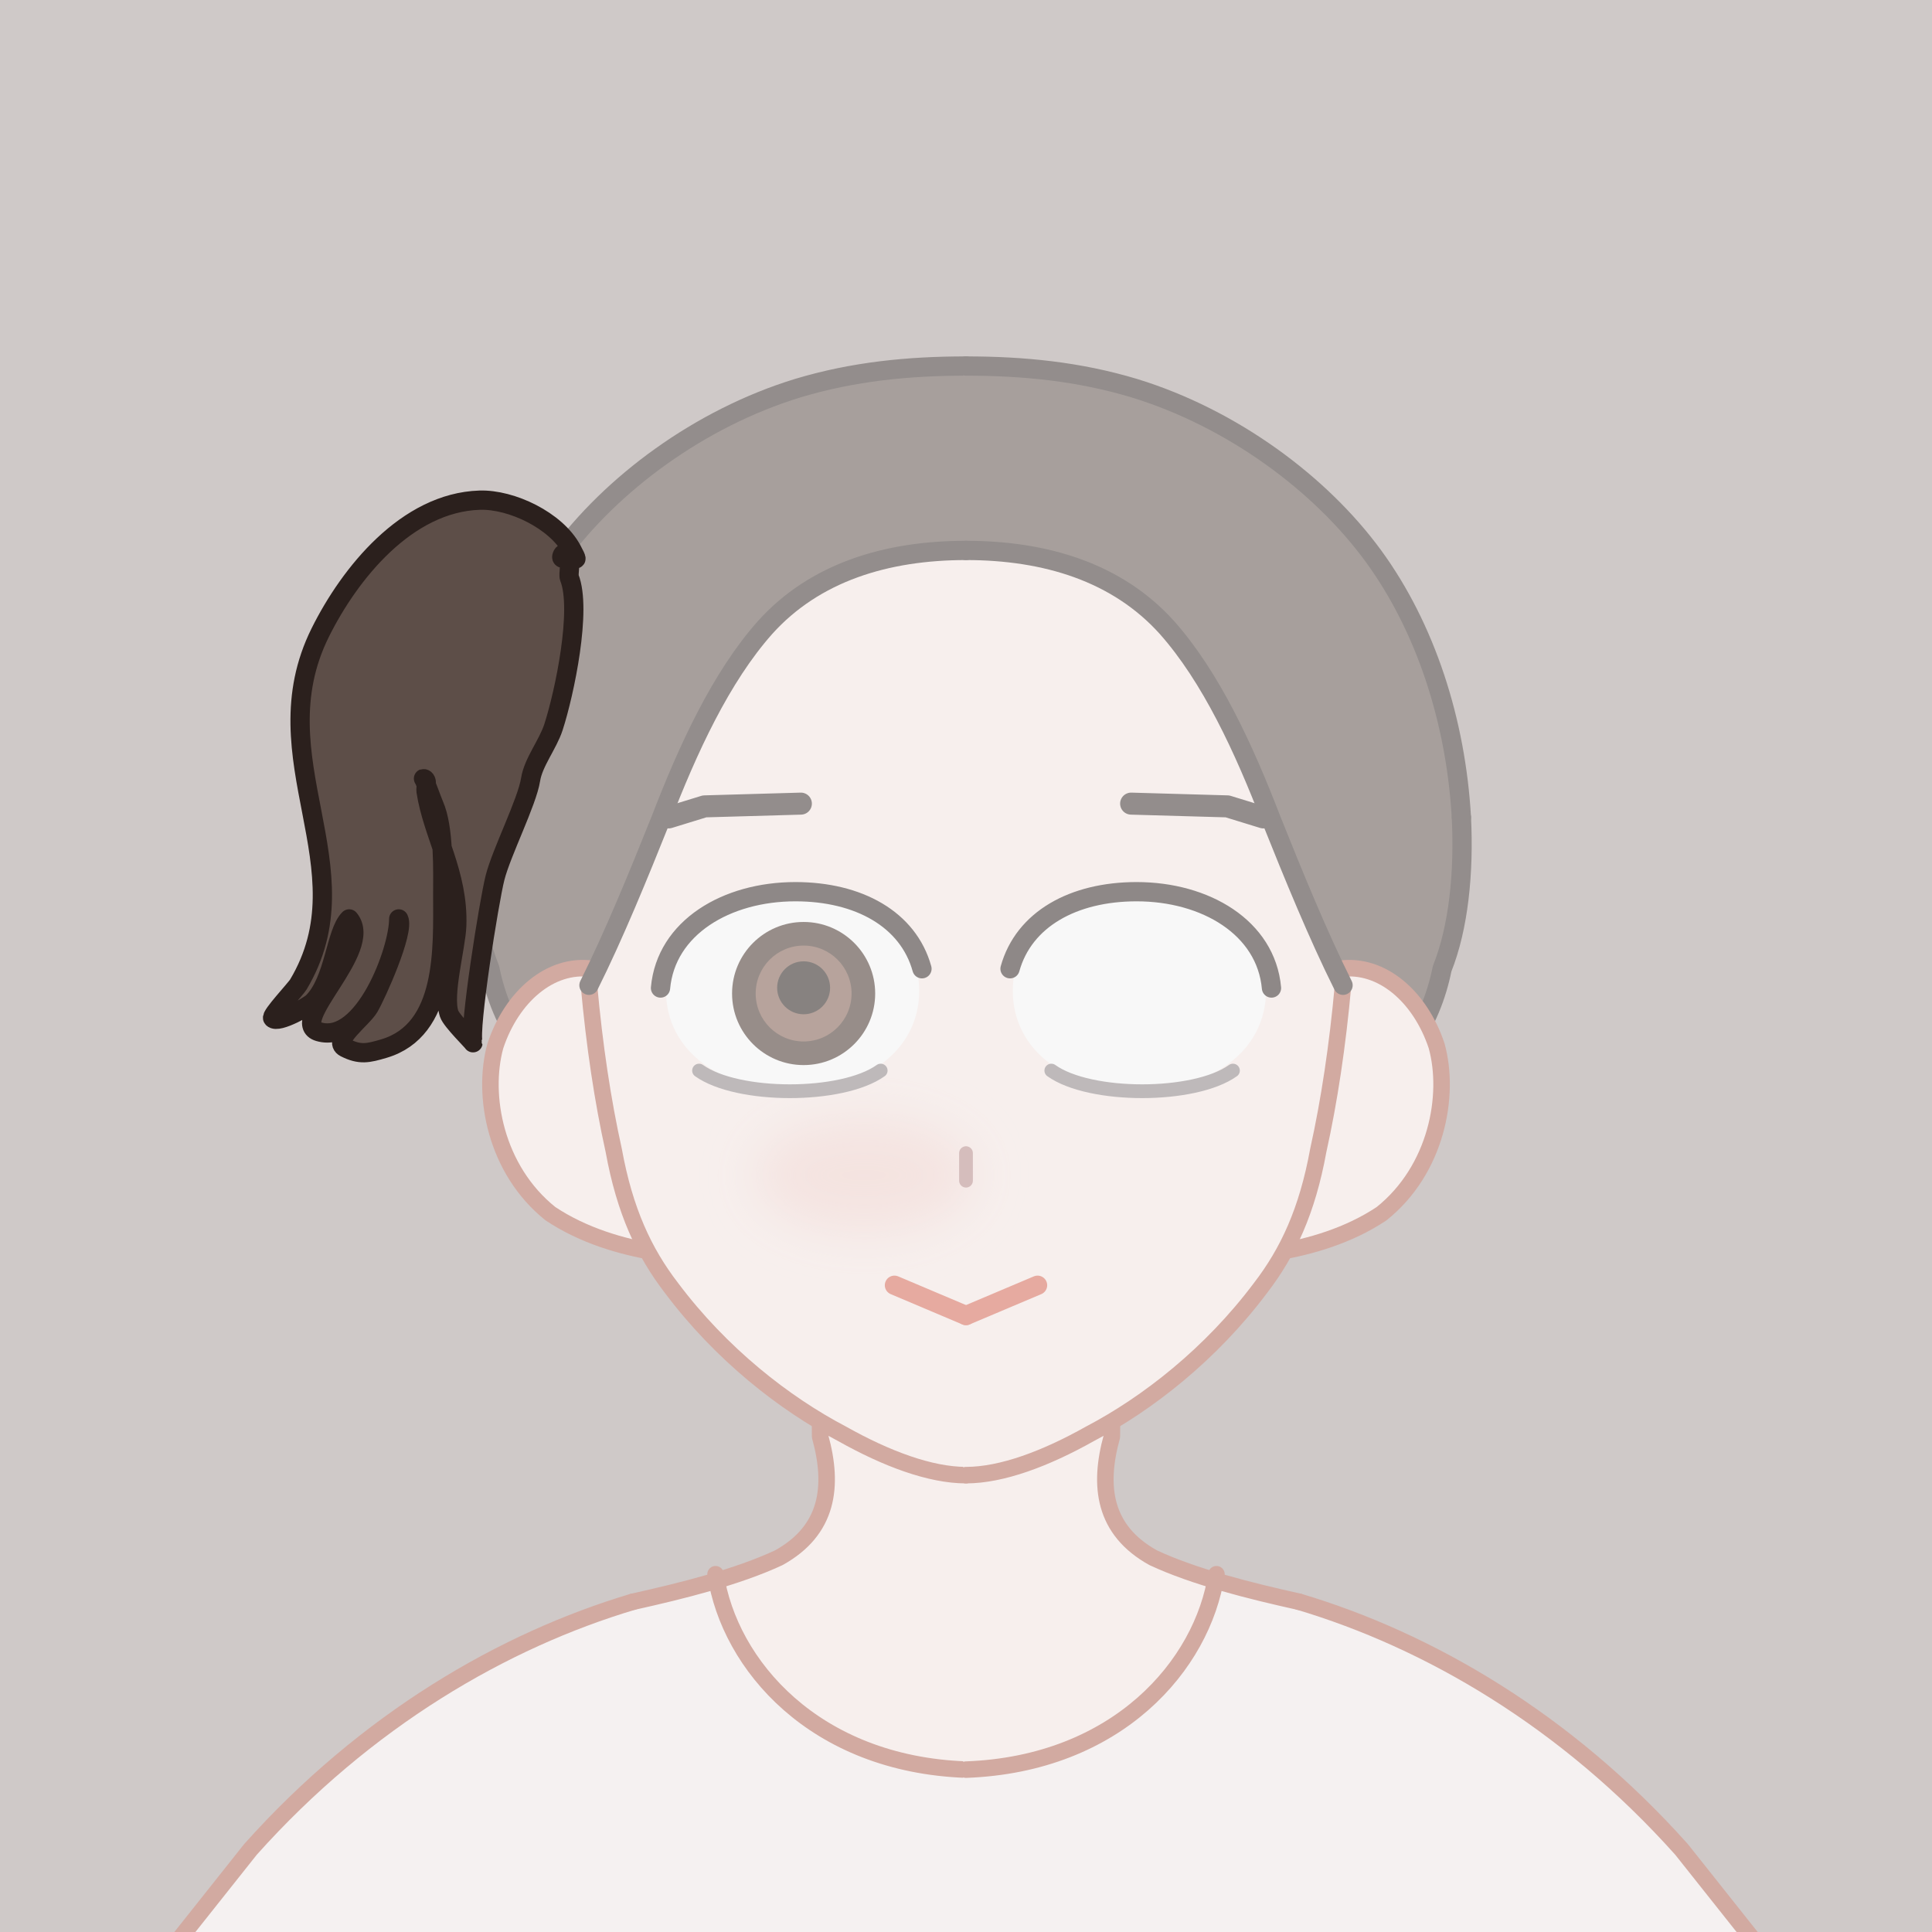
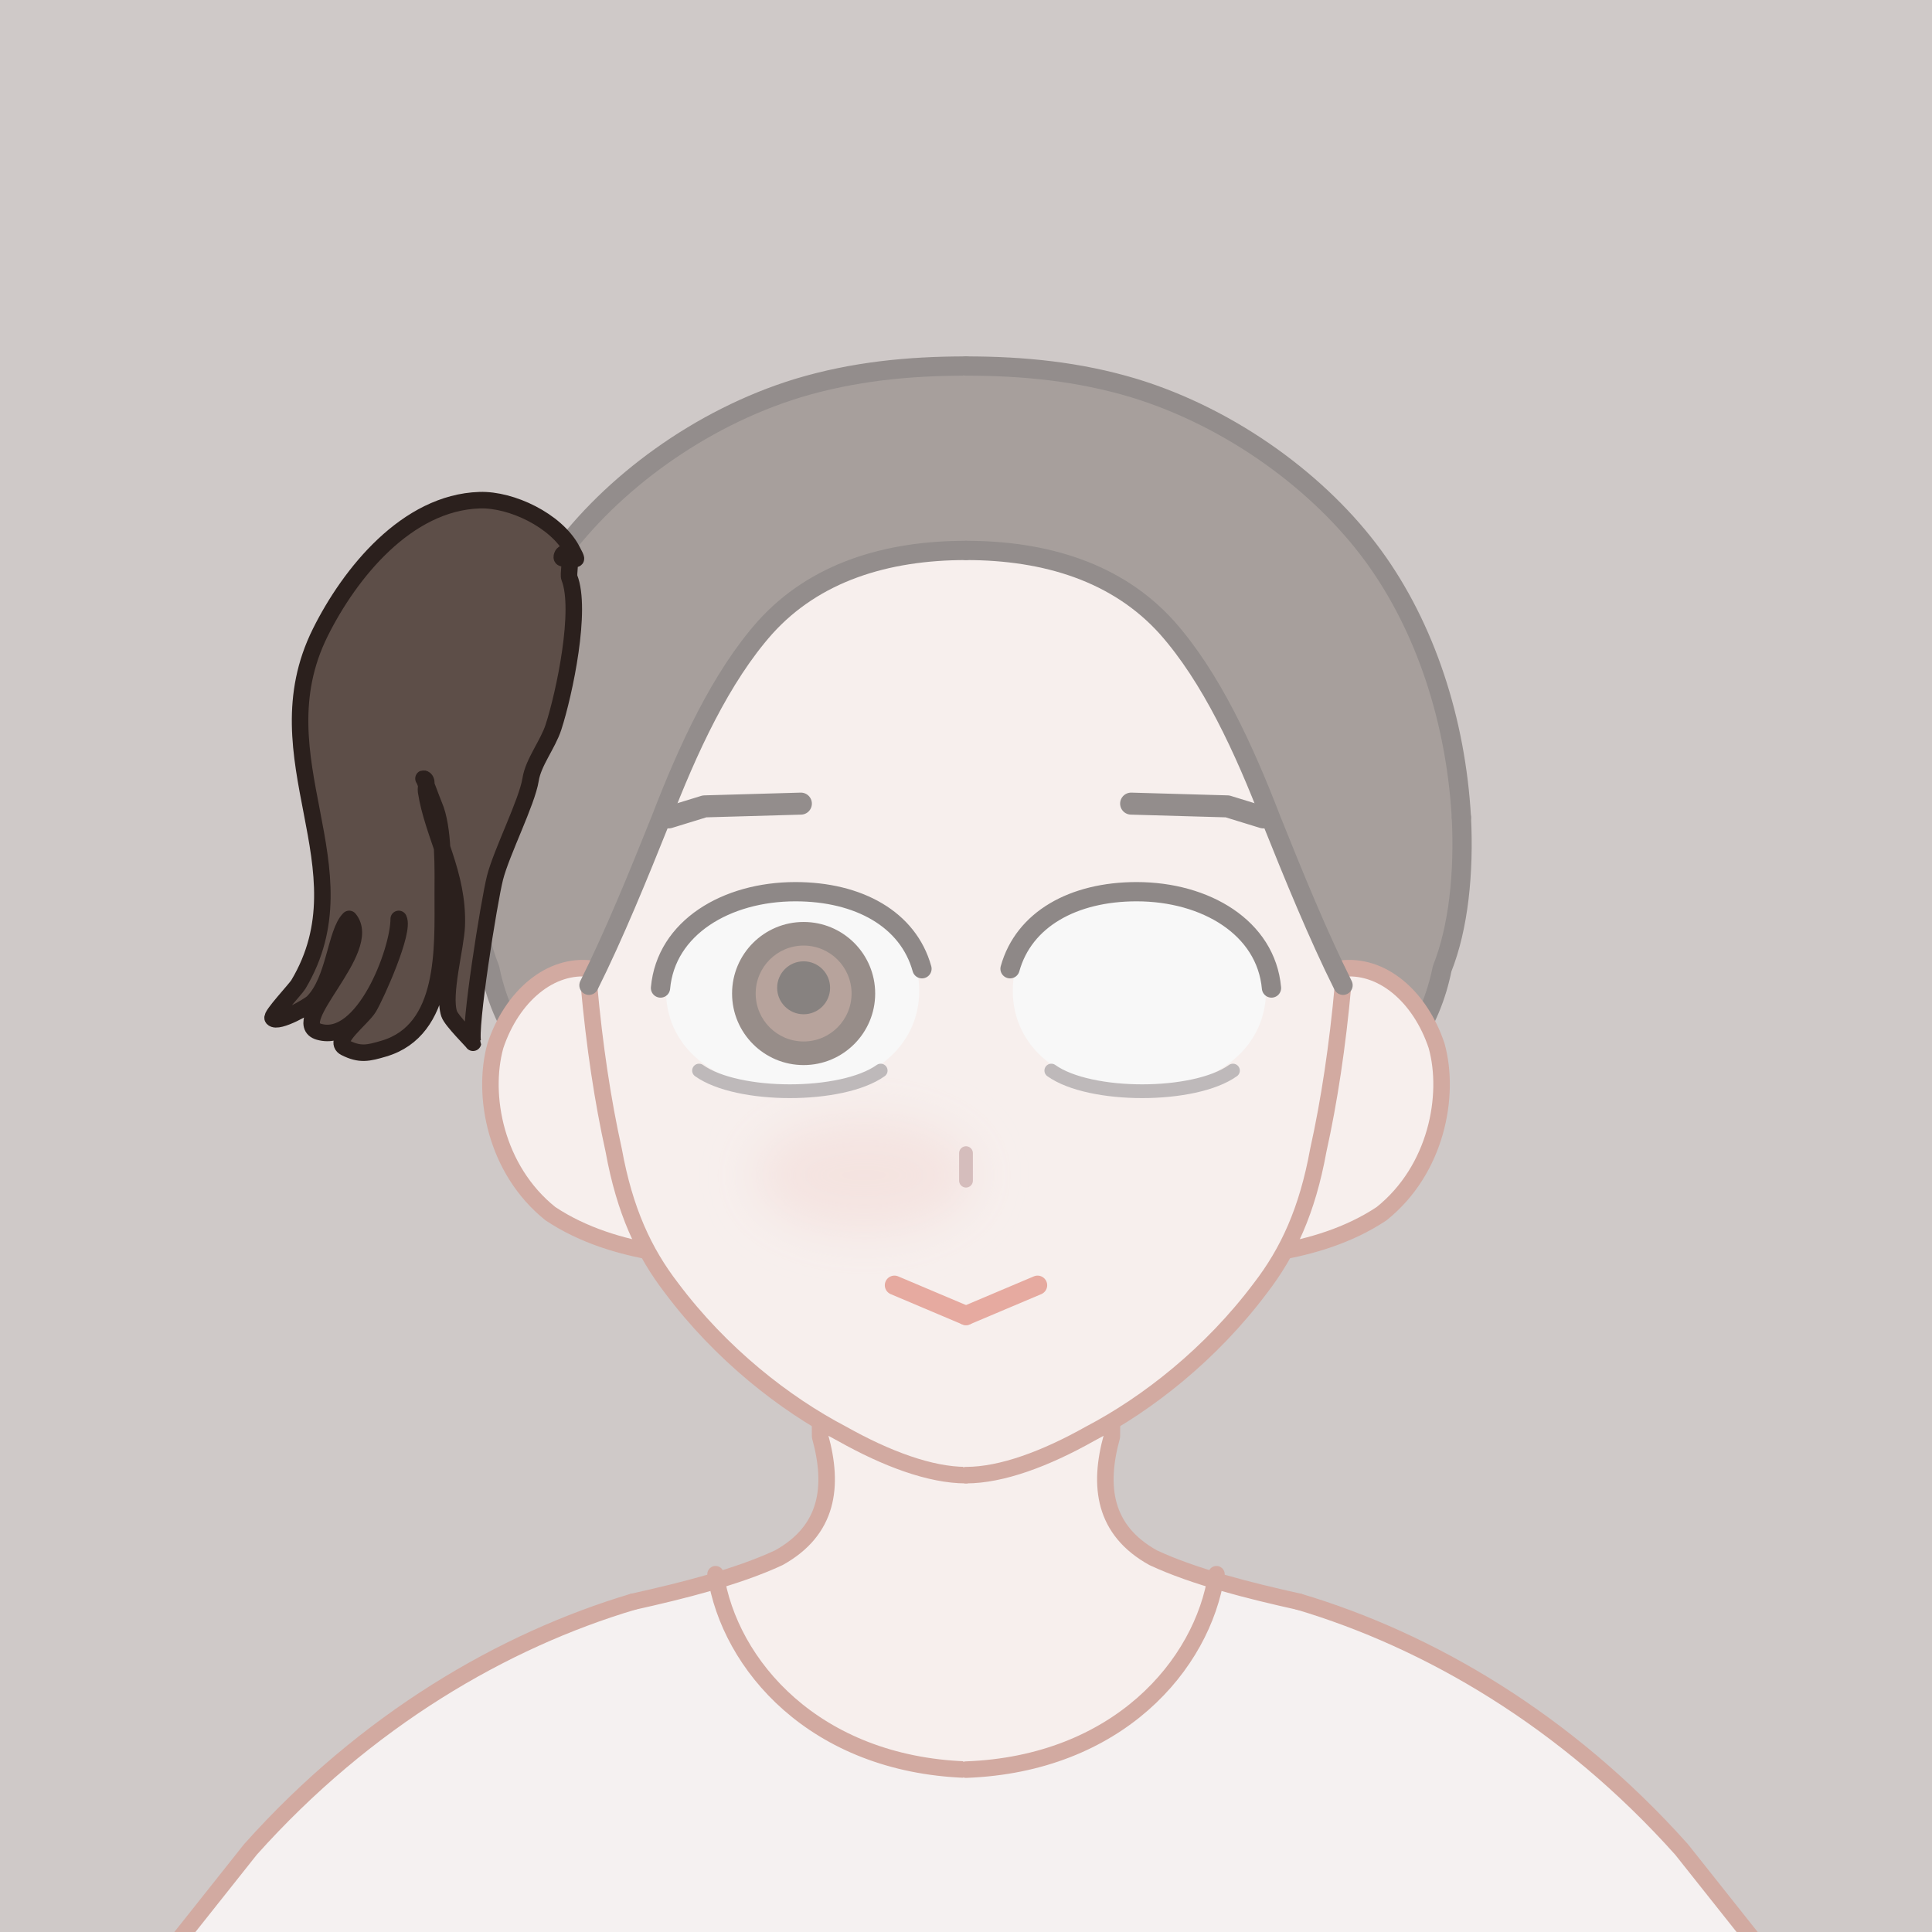
<svg xmlns="http://www.w3.org/2000/svg" width="702" height="702" viewBox="0 0 702 702">
  <defs>
    <clipPath id="clip-path-1">
      <path d="M242 389.2 L386 389.2 L386 464.8 L242 464.8 Z" />
    </clipPath>
    <filter id="filter-1" filterUnits="userSpaceOnUse" x="245" y="377" width="138" height="100" color-interpolation-filters="sRGB">
      <feGaussianBlur in="SourceGraphic" stdDeviation="9" color-interpolation-filters="linearRGB" />
    </filter>
    <clipPath id="clip-path-2">
      
    </clipPath>
    <filter id="filter-2" filterUnits="userSpaceOnUse" x="319" y="377" width="138" height="100" color-interpolation-filters="sRGB">
      <feGaussianBlur in="SourceGraphic" stdDeviation="9" color-interpolation-filters="linearRGB" />
    </filter>
    <clipPath id="clip-path-3">
      <path d="M242 360 C242 338 262 326 288 326 C314 326 334 338 334 360 C334 382 314 396 288 396 C262 396 242 382 242 360 Z" />
    </clipPath>
    <clipPath id="clip-path-4">
      
    </clipPath>
  </defs>
  <g id="_ref">
    <g opacity="0.5">
      <rect x="0" y="0" width="702" height="702" fill="#ada19f" />
      <g data-layer="body">
        <g>
          <path d="M260 573 L230 582 C183 596 133 625 91 672 L60 712 L352 712 L352 643 C296 641 265 605 260 573 Z" fill="#f9f2f1" />
          <path d="M296 490 L298 522 C303 540 301 556 283 566 L260 573 C265 605 296 641 352 643 L352 490 Z" fill="#fdeeea" />
          <path d="M230 582 C183 596 133 625 91 672 L64 706" fill="none" stroke="#b46352" stroke-width="6" stroke-linecap="round" stroke-linejoin="round" />
          <path d="M296 500 C298 510 298 516 298 522 C303 540 301 556 283 566 C268 573 248 578 230 582" fill="none" stroke="#b46352" stroke-width="6" stroke-linecap="round" stroke-linejoin="round" />
          <path d="M260 572 C265 605 296 641 351 643" fill="none" stroke="#b46352" stroke-width="6" stroke-linecap="round" stroke-linejoin="round" />
        </g>
        <g>
          <path d="M442 573 L472 582 C519 596 569 625 611 672 L642 712 L350 712 L350 643 C406 641 437 605 442 573 Z" fill="#f9f2f1" />
          <path d="M406 490 L404 522 C399 540 401 556 419 566 L442 573 C437 605 406 641 350 643 L350 490 Z" fill="#fdeeea" />
          <path d="M472 582 C519 596 569 625 611 672 L638 706" fill="none" stroke="#b46352" stroke-width="6" stroke-linecap="round" stroke-linejoin="round" />
          <path d="M406 500 C404 510 404 516 404 522 C399 540 401 556 419 566 C434 573 454 578 472 582" fill="none" stroke="#b46352" stroke-width="6" stroke-linecap="round" stroke-linejoin="round" />
          <path d="M442 572 C437 605 406 641 351 643" fill="none" stroke="#b46352" stroke-width="6" stroke-linecap="round" stroke-linejoin="round" />
        </g>
      </g>
      <g data-layer="hairBase">
        <g>
          <path d="M352 133 L351 133 C330 133 310 135 290 141 C254 152 222 176 203 202 C184 228 173 262 171 297 C170 317 172 337 178 352 C180 362 184 372 190 380 L198 386 L352 386 Z" fill="#5d4e48" />
          <path d="M351 133 C330 133 310 135 290 141 C254 152 222 176 203 202 C184 228 173 262 171 297" fill="none" stroke="#352a27" stroke-width="7" stroke-linecap="round" stroke-linejoin="round" />
          <path d="M171 297 C170 317 172 337 178 352 C180 362 184 372 190 380" fill="none" stroke="#352a27" stroke-width="7" stroke-linecap="round" stroke-linejoin="round" />
        </g>
        <g>
          <path d="M350 133 L351 133 C372 133 392 135 412 141 C448 152 480 176 499 202 C518 228 529 262 531 297 C532 317 530 337 524 352 C522 362 518 372 512 380 L504 386 L350 386 Z" fill="#5d4e48" />
          <path d="M351 133 C372 133 392 135 412 141 C448 152 480 176 499 202 C518 228 529 262 531 297" fill="none" stroke="#352a27" stroke-width="7" stroke-linecap="round" stroke-linejoin="round" />
          <path d="M531 297 C532 317 530 337 524 352 C522 362 518 372 512 380" fill="none" stroke="#352a27" stroke-width="7" stroke-linecap="round" stroke-linejoin="round" />
        </g>
      </g>
      <g data-layer="ear">
        <g>
          <path d="M215 352 C200 350 186 362 180 380 C175 398 180 425 200 441 C212 449 226 453 238 455 L225 380 Z" fill="#fdeeea" />
          <path d="M215 352 C200 350 186 362 180 380 C175 398 180 425 200 441 C212 449 226 453 238 455" fill="none" stroke="#b46352" stroke-width="6" stroke-linecap="round" stroke-linejoin="round" />
        </g>
        <g>
          <path d="M487 352 C502 350 516 362 522 380 C527 398 522 425 502 441 C490 449 476 453 464 455 L477 380 Z" fill="#fdeeea" />
          <path d="M487 352 C502 350 516 362 522 380 C527 398 522 425 502 441 C490 449 476 453 464 455" fill="none" stroke="#b46352" stroke-width="6" stroke-linecap="round" stroke-linejoin="round" />
        </g>
      </g>
      <g data-layer="face">
        <g>
          <path d="M352 200 L351 200 C322 200 296 208 278 228 C262 246 250 272 240 298 C232 318 223 340 214 358 C216 380 219 400 223 418 C227 440 234 455 244 468 C262 492 285 510 306 521 C322 530 338 536 351 536 L352 536 Z" fill="#fdeeea" />
          <path d="M214 358 C216 380 219 400 223 418 C227 440 234 455 244 468 C262 492 285 510 306 521 C322 530 338 536 351 536" fill="none" stroke="#b46352" stroke-width="6" stroke-linecap="round" stroke-linejoin="round" />
        </g>
        <g>
          <path d="M350 200 L351 200 C380 200 406 208 424 228 C440 246 452 272 462 298 C470 318 479 340 488 358 C486 380 483 400 479 418 C475 440 468 455 458 468 C440 492 417 510 396 521 C380 530 364 536 351 536 L350 536 Z" fill="#fdeeea" />
          <path d="M488 358 C486 380 483 400 479 418 C475 440 468 455 458 468 C440 492 417 510 396 521 C380 530 364 536 351 536" fill="none" stroke="#b46352" stroke-width="6" stroke-linecap="round" stroke-linejoin="round" />
        </g>
      </g>
      <g data-layer="makeup">
        <g clip-path="url(#clip-path-1)">
          <g filter="url(#filter-1)">
            <ellipse cx="314" cy="427" rx="40" ry="21" fill="#f3bfb8" opacity="0.5" />
          </g>
        </g>
        <g clip-path="url(#clip-path-2)">
          <g filter="url(#filter-2)">
            <ellipse cx="388" cy="427" rx="40" ry="21" fill="#f3bfb8" opacity="0.5" />
          </g>
        </g>
      </g>
      <g data-layer="mouth">
        <line x1="325" y1="467" x2="351" y2="478" fill="none" stroke="#dc6450" stroke-width="7" stroke-linecap="round" stroke-linejoin="round" />
        <line x1="377" y1="467" x2="351" y2="478" fill="none" stroke="#dc6450" stroke-width="7" stroke-linecap="round" stroke-linejoin="round" />
        <line x1="351" y1="419" x2="351" y2="429" fill="none" stroke="#b98a88" stroke-width="5" stroke-linecap="round" />
      </g>
      <g data-layer="eye">
        <path d="M242 360 C242 338 262 326 288 326 C314 326 334 338 334 360 C334 382 314 396 288 396 C262 396 242 382 242 360 Z" fill="#ffffff" />
        <g clip-path="url(#clip-path-3)">
          <g>
            <circle cx="292" cy="361" r="26" fill="#3e2a22" />
            <circle cx="292" cy="361" r="17.42" fill="#7e5647" />
            <circle cx="292" cy="358.92" r="9.62" fill="#1e1410" />
          </g>
        </g>
        <g>
          <path d="M254 389 C268 399 306 399 320 389" fill="none" stroke="#8b8284" stroke-width="5" stroke-linecap="round" />
          <path d="M240 359 C242 337 264 324 289 324 C312 324 330 334 335 352" fill="none" stroke="#2b201d" stroke-width="7" stroke-linecap="round" stroke-linejoin="round" />
        </g>
        <g>
          <path d="M460 360 C460 338 440 326 414 326 C388 326 368 338 368 360 C368 382 388 396 414 396 C440 396 460 382 460 360 Z" fill="#ffffff" />
          <g clip-path="url(#clip-path-4)">
            <g>
              <circle cx="410" cy="361" r="26" fill="#3e2a22" />
              <circle cx="410" cy="361" r="17.42" fill="#7e5647" />
              <circle cx="410" cy="358.92" r="9.62" fill="#1e1410" />
            </g>
          </g>
          <g>
            <path d="M448 389 C434 399 396 399 382 389" fill="none" stroke="#8b8284" stroke-width="5" stroke-linecap="round" />
            <path d="M462 359 C460 337 438 324 413 324 C390 324 372 334 367 352" fill="none" stroke="#2b201d" stroke-width="7" stroke-linecap="round" stroke-linejoin="round" />
          </g>
        </g>
      </g>
      <g data-layer="hairLine">
        <path d="M351 200 C322 200 296 208 278 228 C262 246 250 272 240 298 C232 318 223 340 214 358" fill="none" stroke="#352a27" stroke-width="7" stroke-linecap="round" stroke-linejoin="round" />
        <path d="M351 200 C380 200 406 208 424 228 C440 246 452 272 462 298 C470 318 479 340 488 358" fill="none" stroke="#352a27" stroke-width="7" stroke-linecap="round" stroke-linejoin="round" />
      </g>
      <g data-layer="brow">
        <polyline points="243,297 256,293 291,292" fill="none" stroke="#352a27" stroke-width="8" stroke-linecap="round" stroke-linejoin="round" />
        <polyline points="459,297 446,293 411,292" fill="none" stroke="#352a27" stroke-width="8" stroke-linecap="round" stroke-linejoin="round" />
      </g>
    </g>
  </g>
  <g id="hairMid-full">
-     <path d="M126.876 333.89 C136.129 345 104.077 371.45 115.876 374.89 C131.976 379.59 144.876 345.67 144.876 333.89 C147.122 338.38 136.718 361.51 134.066 366 C131.613 370.16 120.467 378.18 125.393 380.67 C130.817 383.42 133.781 382.69 139.46 381.02 C162.347 374.28 160.876 344.38 160.876 325.34 C160.876 316.1 161.364 300.86 157.712 292.52 C156.928 290.73 154.116 282.8 153.876 282.89 C155.613 283.24 154.602 286.16 154.805 287.48 C157.254 303.47 166.664 317.38 165.96 336.39 C165.676 344.07 160.838 361.29 163.197 368.36 C164.058 370.95 171.924 378.65 171.876 378.89 C170.264 374.06 177.722 327.31 179.876 318.89 C182.269 309.55 191.503 291.46 192.799 283.23 C193.787 276.95 199.061 270.52 201.101 264.23 C205.155 251.72 211.488 221.44 206.876 209.89 C206.462 208.86 207.361 203.56 207.024 203.15 C206.229 202.19 203.551 203.8 204.224 201.92 C205.601 198.07 212.249 207.97 207.73 199.64 C202.013 189.11 185.877 181.37 174.275 181.74 C147.765 182.58 127.052 208.35 116.381 229.81 C93.499 275.82 133.752 315.26 108.407 357.72 C107.38 359.44 98.27 369.07 99.09 369.97 C100.984 372.04 112.219 365.57 113.626 364.17 C121.612 356.2 121.877 338.89 126.876 333.89 Z" fill="#5d4e48" stroke="#2b201d" stroke-width="7" stroke-linecap="round" stroke-linejoin="round" />
+     <path d="M126.876 333.89 C136.129 345 104.077 371.45 115.876 374.89 C131.976 379.59 144.876 345.67 144.876 333.89 C147.122 338.38 136.718 361.51 134.066 366 C131.613 370.16 120.467 378.18 125.393 380.67 C130.817 383.42 133.781 382.69 139.46 381.02 C162.347 374.28 160.876 344.38 160.876 325.34 C160.876 316.1 161.364 300.86 157.712 292.52 C156.928 290.73 154.116 282.8 153.876 282.89 C155.613 283.24 154.602 286.16 154.805 287.48 C157.254 303.47 166.664 317.38 165.96 336.39 C165.676 344.07 160.838 361.29 163.197 368.36 C164.058 370.95 171.924 378.65 171.876 378.89 C170.264 374.06 177.722 327.31 179.876 318.89 C182.269 309.55 191.503 291.46 192.799 283.23 C193.787 276.95 199.061 270.52 201.101 264.23 C205.155 251.72 211.488 221.44 206.876 209.89 C206.462 208.86 207.361 203.56 207.024 203.15 C206.229 202.19 203.551 203.8 204.224 201.92 C205.601 198.07 212.249 207.97 207.73 199.64 C202.013 189.11 185.877 181.37 174.275 181.74 C147.765 182.58 127.052 208.35 116.381 229.81 C93.499 275.82 133.752 315.26 108.407 357.72 C107.38 359.44 98.27 369.07 99.09 369.97 C100.984 372.04 112.219 365.57 113.626 364.17 C121.612 356.2 121.877 338.89 126.876 333.89 Z" fill="#5d4e48" stroke="#2b201d" stroke-width="6" stroke-linecap="round" stroke-linejoin="round" />
  </g>
</svg>
